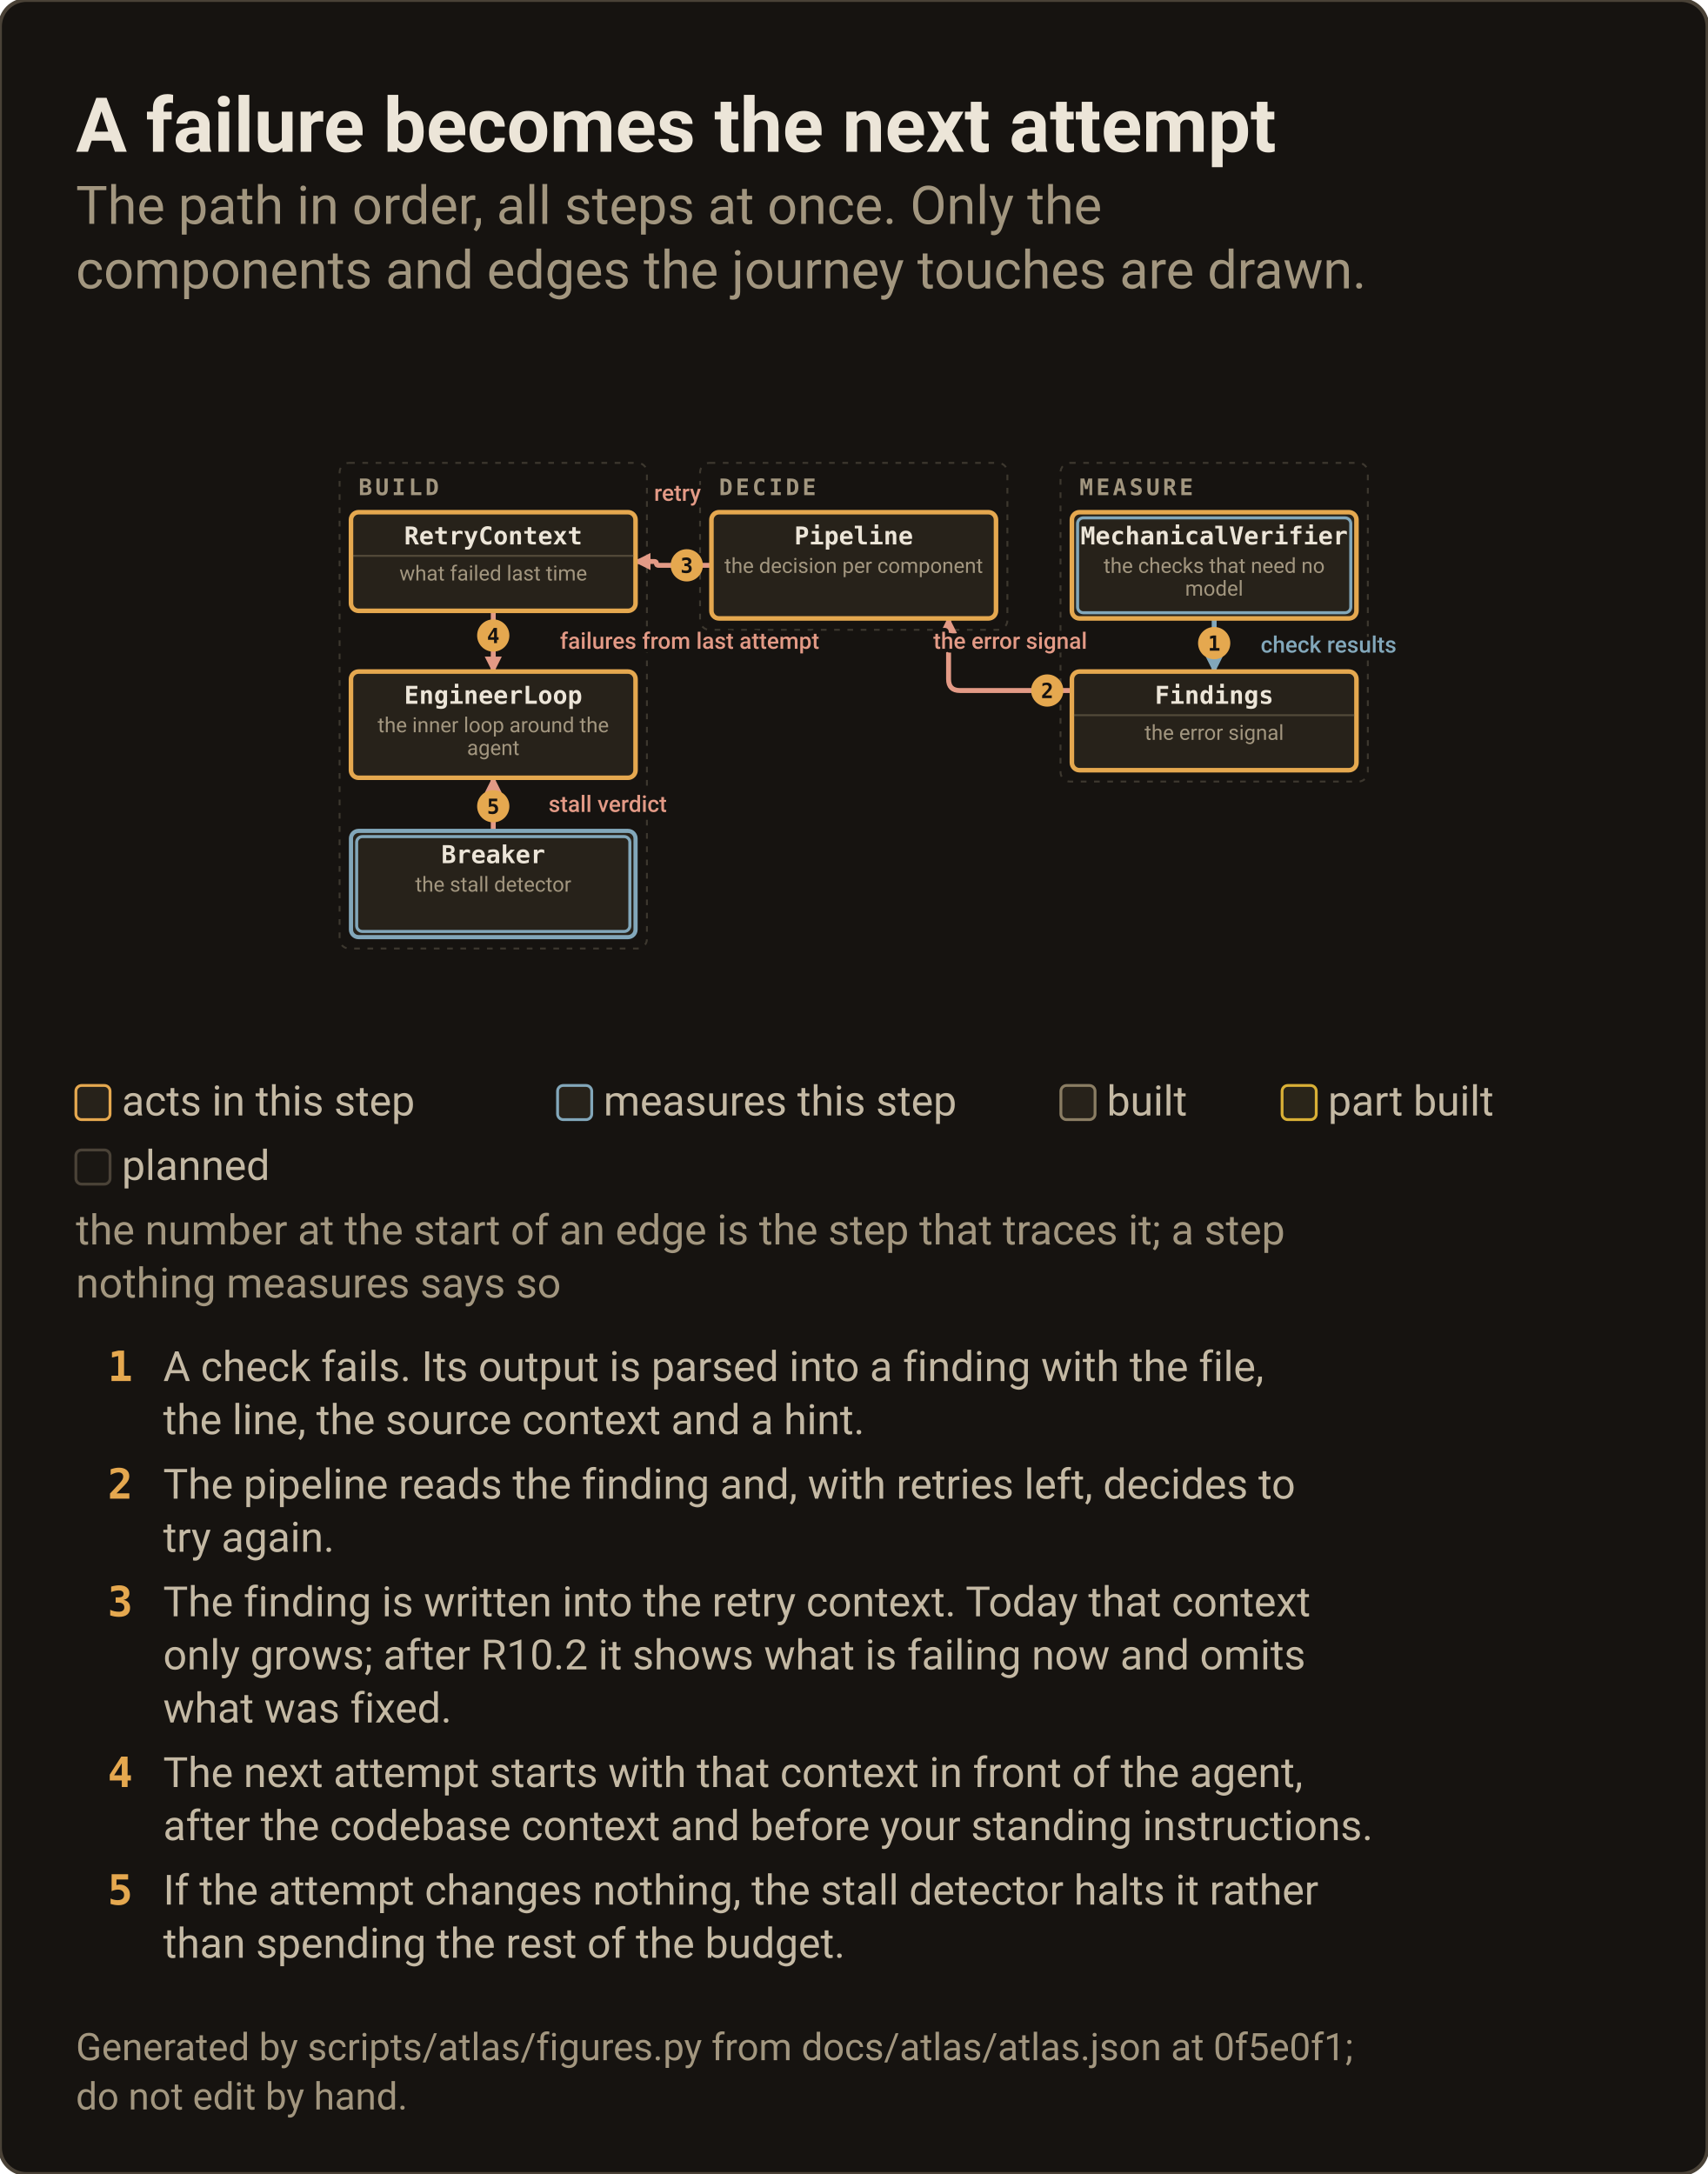
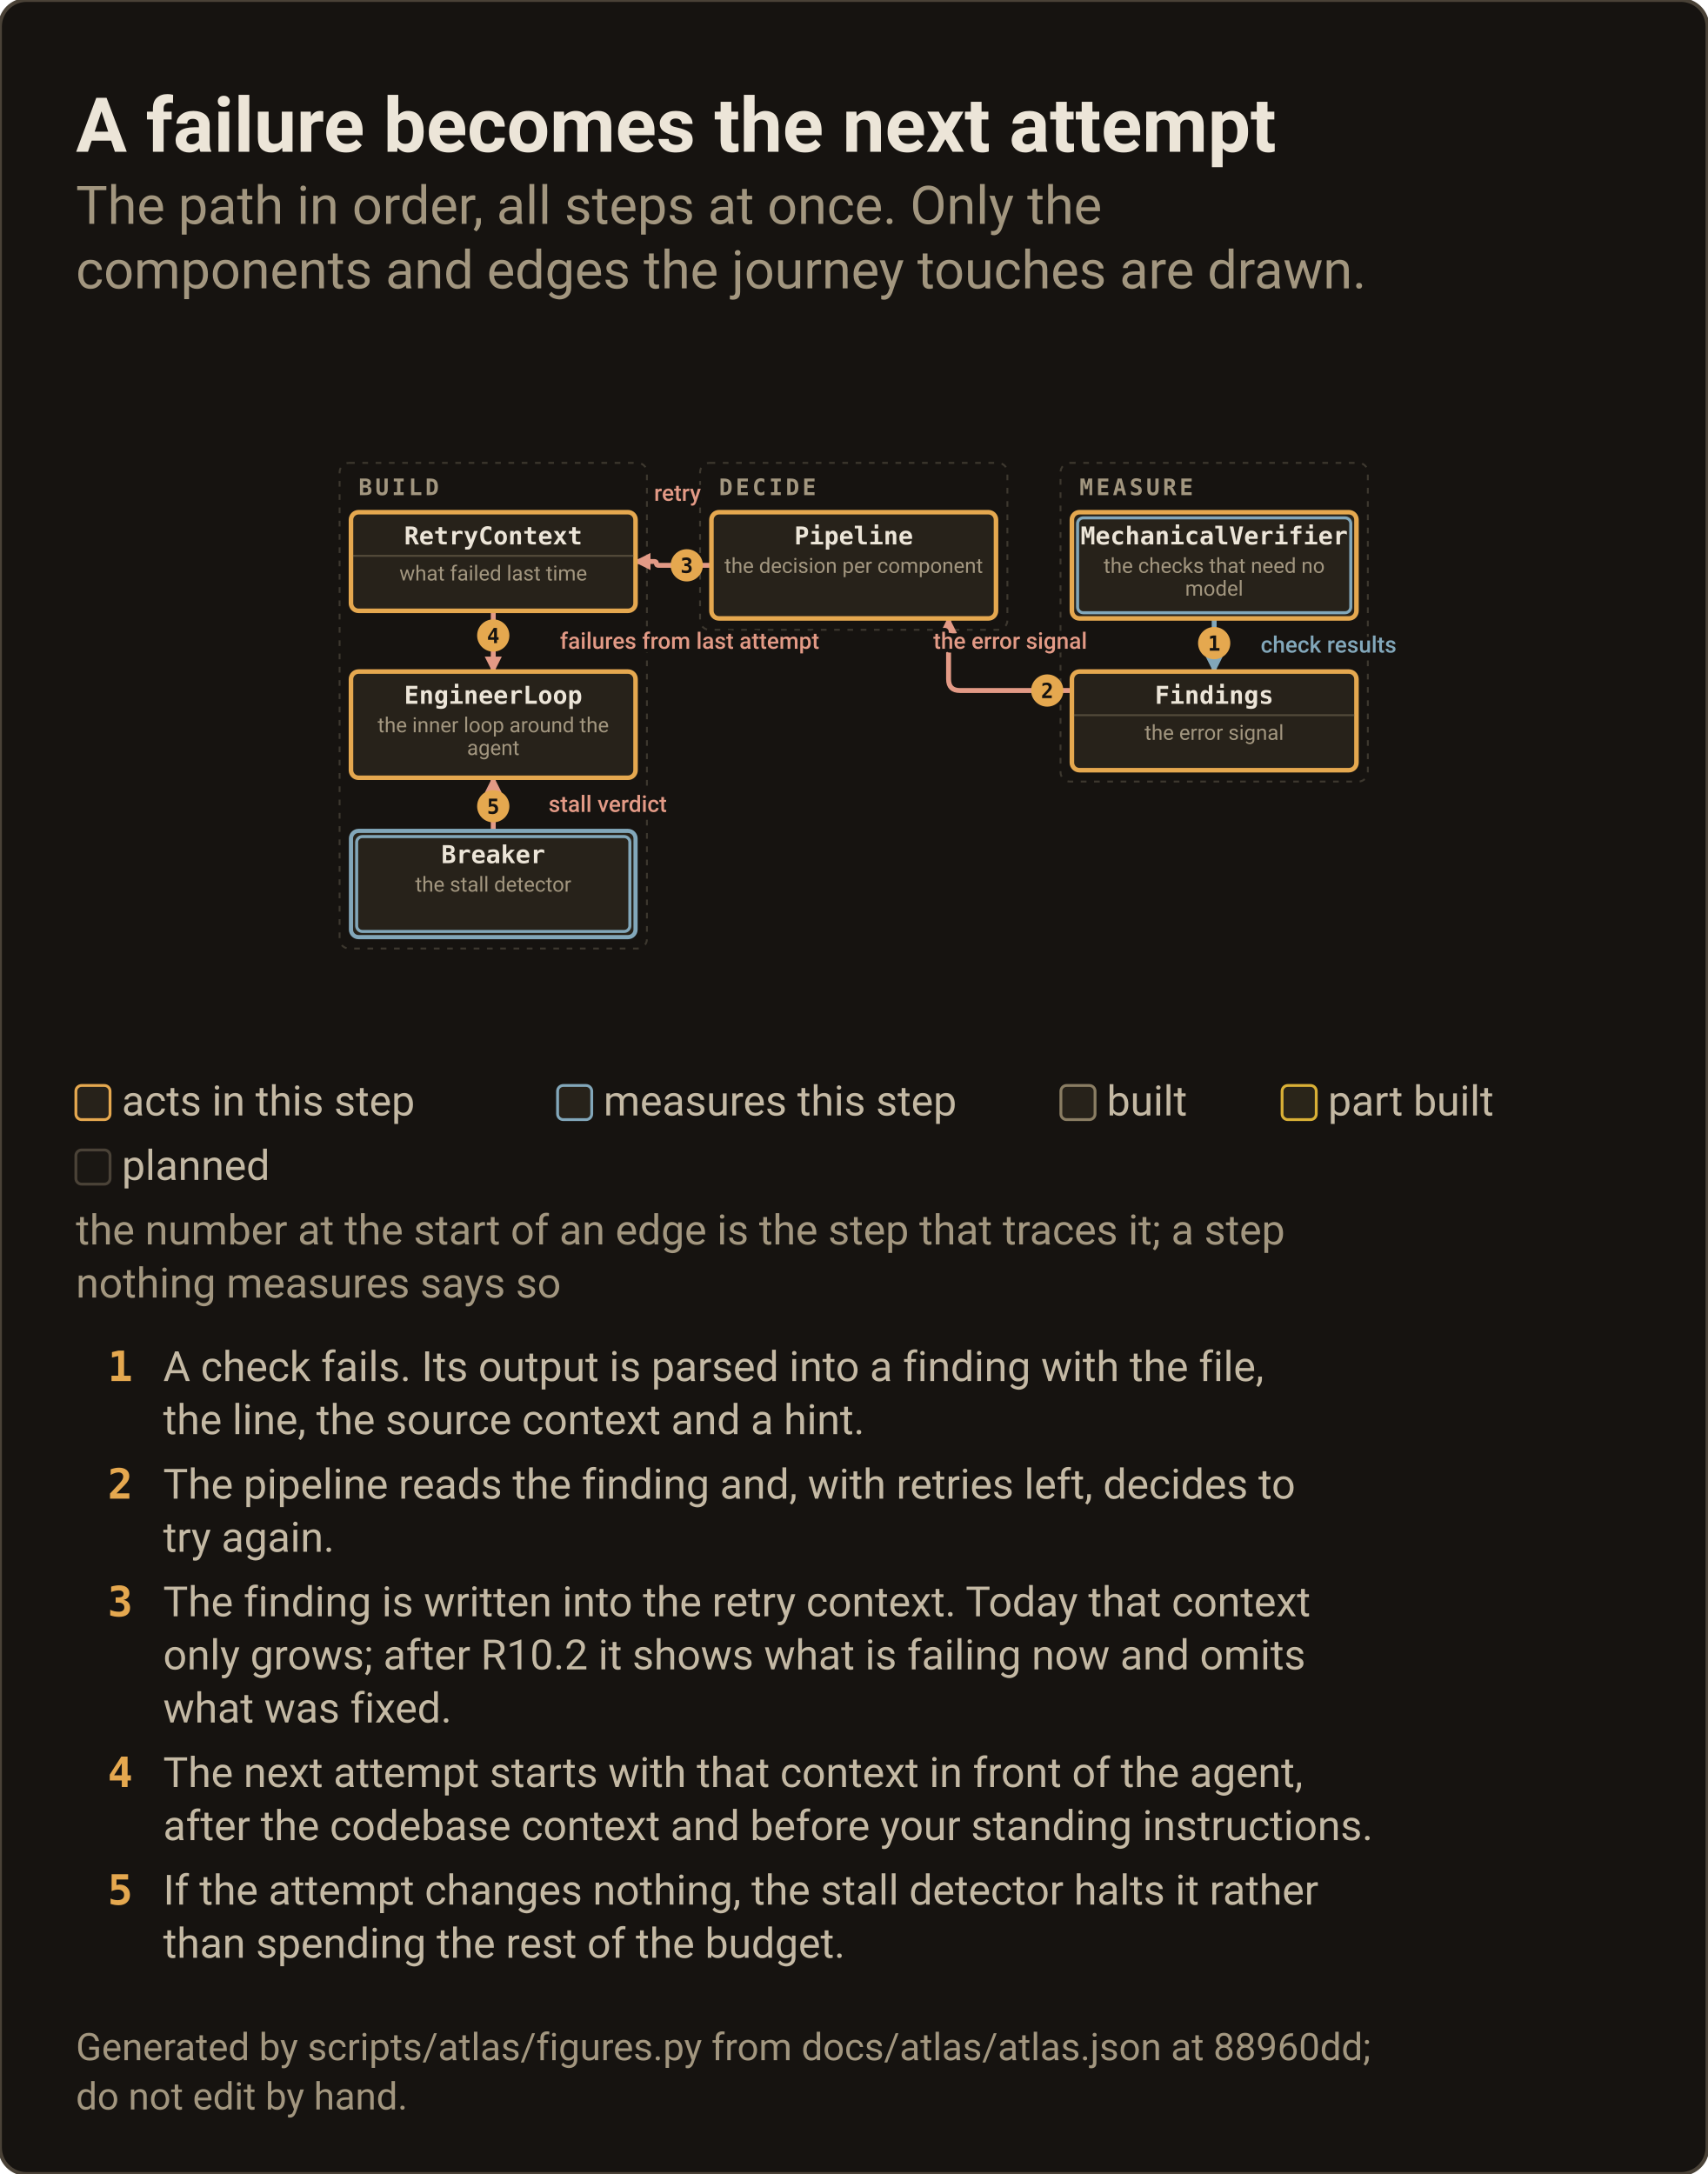
<svg xmlns="http://www.w3.org/2000/svg" width="900" height="1146" viewBox="0 0 900 1146" role="img" aria-label="Journey: A failure becomes the next attempt">
  <rect x="0" y="0" width="900" height="1146" rx="14" fill="#161310" stroke="#4A4237" stroke-width="2" />
  <text x="40.0" y="80.0" class="c0">A failure becomes the next attempt</text>
  <text x="40.0" y="118.0" class="c1">The path in order, all steps at once. Only the</text>
  <text x="40.0" y="152.0" class="c1">components and edges the journey touches are drawn.</text>
  <svg id="map" x="171.0" y="170.0" width="558" height="380" viewBox="0 0 558 380" overflow="visible">
    <defs>
      <marker id="map-m-work" viewBox="0 0 8 8" refX="7" refY="4" markerUnits="userSpaceOnUse" markerWidth="9" markerHeight="9" orient="auto-start-reverse">
        <path d="M0,0 L8,4 L0,8 z" fill="#D9CDB2" />
      </marker>
      <marker id="map-m-measure" viewBox="0 0 8 8" refX="7" refY="4" markerUnits="userSpaceOnUse" markerWidth="9" markerHeight="9" orient="auto-start-reverse">
        <path d="M0,0 L8,4 L0,8 z" fill="#82A7BA" />
      </marker>
      <marker id="map-m-feedback" viewBox="0 0 8 8" refX="7" refY="4" markerUnits="userSpaceOnUse" markerWidth="9" markerHeight="9" orient="auto-start-reverse">
        <path d="M0,0 L8,4 L0,8 z" fill="#E39A86" />
      </marker>
      <marker id="map-m-operator" viewBox="0 0 8 8" refX="7" refY="4" markerUnits="userSpaceOnUse" markerWidth="9" markerHeight="9" orient="auto-start-reverse">
        <path d="M0,0 L8,4 L0,8 z" fill="#DD9BBD" />
      </marker>
      <marker id="map-m-trust" viewBox="0 0 8 8" refX="7" refY="4" markerUnits="userSpaceOnUse" markerWidth="9" markerHeight="9" orient="auto-start-reverse">
        <path d="M0,0 L8,4 L0,8 z" fill="#B48EC9" />
      </marker>
      <marker id="map-m-learn" viewBox="0 0 8 8" refX="7" refY="4" markerUnits="userSpaceOnUse" markerWidth="9" markerHeight="9" orient="auto-start-reverse">
        <path d="M0,0 L8,4 L0,8 z" fill="#86C9A9" />
      </marker>
      <marker id="map-m-record" viewBox="0 0 8 8" refX="7" refY="4" markerUnits="userSpaceOnUse" markerWidth="9" markerHeight="9" orient="auto-start-reverse">
        <path d="M0,0 L8,4 L0,8 z" fill="#B7C27C" />
      </marker>
      <marker id="map-m-change" viewBox="0 0 8 8" refX="7" refY="4" markerUnits="userSpaceOnUse" markerWidth="9" markerHeight="9" orient="auto-start-reverse">
        <path d="M0,0 L8,4 L0,8 z" fill="#E26D5A" />
      </marker>
      <marker id="map-m-reach" viewBox="0 0 8 8" refX="7" refY="4" markerUnits="userSpaceOnUse" markerWidth="9" markerHeight="9" orient="auto-start-reverse">
        <path d="M0,0 L8,4 L0,8 z" fill="#E5A84F" />
      </marker>
    </defs>
    <style>#map .node.quiet{opacity:.42}#map .node.planned{opacity:.5}#map .node.planned.quiet{opacity:.3}#map .node.meas .node__box{stroke:#82A7BA;stroke-width:2.2}#map .node.acts .node__box{stroke:#E5A84F;stroke-width:2.4}#map .node__ring{display:none;fill:none;stroke:#82A7BA;stroke-width:1.6}#map .node.meas .node__ring{display:inline}#map .flow.planned{opacity:.35}#map .flowlbl.planned{opacity:.5}#map .flow.off,#map .flowlbl.off{display:none}#map .flow.hot{opacity:1;stroke-opacity:1;stroke-width:2.6}#map .flowlbl.hot{opacity:1}</style>
    <rect x="8.0" y="74.0" width="162.0" height="256.0" rx="5" fill="none" stroke="#A2967F" stroke-opacity=".28" stroke-width="1" stroke-dasharray="3 4" />
    <text x="18.0" y="91.0" class="t3">BUILD</text>
    <rect x="198.0" y="74.0" width="162.0" height="88.0" rx="5" fill="none" stroke="#A2967F" stroke-opacity=".28" stroke-width="1" stroke-dasharray="3 4" />
    <text x="208.0" y="91.0" class="t3">DECIDE</text>
    <rect x="388.0" y="74.0" width="162.0" height="168.0" rx="5" fill="none" stroke="#A2967F" stroke-opacity=".28" stroke-width="1" stroke-dasharray="3 4" />
    <text x="398.0" y="91.0" class="t3">MEASURE</text>
    <g data-layer="flow">
      <path id="map-f30" class="flow measure hot" data-edge="30" data-from="MechanicalVerifier" data-to="Findings" data-art="check results" data-kind="measure" data-layer="measure" d="M 469.0 156.0 L 469.0 184.0" fill="none" stroke="#82A7BA" stroke-opacity="0.82" stroke-width="1.2" stroke-linecap="round" marker-end="url(#map-m-measure)" />
      <path id="map-f35" class="flow decide hot" data-edge="35" data-from="Findings" data-to="Pipeline" data-art="the error signal" data-kind="decide" data-layer="feedback" d="M 394.0 194.0 L 335.0 194.0 Q 329.0 194.0 329.0 188.0 L 329.0 156.0" fill="none" stroke="#E39A86" stroke-opacity="0.82" stroke-width="1.2" stroke-linecap="round" marker-end="url(#map-m-feedback)" />
      <path id="map-f36" class="flow decide hot" data-edge="36" data-from="Pipeline" data-to="RetryContext" data-art="retry" data-kind="decide" data-layer="feedback" d="M 204.0 128.0 L 176.0 128.0 Q 175.0 128.0 175.0 127.0 L 175.0 127.0 Q 175.0 126.0 174.0 126.0 L 164.0 126.0" fill="none" stroke="#E39A86" stroke-opacity="0.82" stroke-width="1.2" stroke-linecap="round" marker-end="url(#map-m-feedback)" />
      <path id="map-f15" class="flow build hot" data-edge="15" data-from="RetryContext" data-to="EngineerLoop" data-art="failures from last attempt" data-kind="build" data-layer="feedback" d="M 89.0 152.0 L 89.0 184.0" fill="none" stroke="#E39A86" stroke-opacity="0.82" stroke-width="1.2" stroke-linecap="round" marker-end="url(#map-m-feedback)" />
      <path id="map-f21" class="flow build hot" data-edge="21" data-from="Breaker" data-to="EngineerLoop" data-art="stall verdict" data-kind="build" data-layer="feedback" d="M 89.0 268.0 L 89.0 240.0" fill="none" stroke="#E39A86" stroke-opacity="0.82" stroke-width="1.2" stroke-linecap="round" marker-end="url(#map-m-feedback)" />
    </g>
    <g class="node built acts" data-id="RetryContext" data-kind="store" data-state="built" data-region="build" role="button" tabindex="0" aria-label="RetryContext, what failed last time, built">
      <rect class="node__box" x="14.0" y="100.0" width="150.0" height="52.0" rx="4.0" fill="#27221A" stroke="#8A7D63" stroke-width="1.1" />
      <rect class="node__ring" x="17.0" y="103.0" width="144.0" height="46.0" rx="3.0" />
      <text x="89.0" y="117.0" class="t4">RetryContext</text>
      <line x1="15.0" y1="123.0" x2="163.0" y2="123.0" stroke="#8A7D63" stroke-opacity=".45" stroke-width="1" />
      <g data-layer="job">
        <text x="89.0" y="136.0" class="t5">what failed last time</text>
      </g>
    </g>
    <g class="node built acts" data-id="EngineerLoop" data-kind="component" data-state="built" data-region="build" role="button" tabindex="0" aria-label="EngineerLoop, the inner loop around the agent, built">
      <rect class="node__box" x="14.0" y="184.0" width="150.0" height="56.0" rx="4.0" fill="#27221A" stroke="#8A7D63" stroke-width="1.1" />
      <rect class="node__ring" x="17.0" y="187.0" width="144.0" height="50.0" rx="3.0" />
      <text x="89.0" y="201.0" class="t4">EngineerLoop</text>
      <g data-layer="job">
        <text x="89.0" y="216.0" class="t5">the inner loop around the</text>
        <text x="89.0" y="228.0" class="t5">agent</text>
      </g>
    </g>
    <g class="node built meas" data-id="Breaker" data-kind="component" data-state="built" data-region="build" role="button" tabindex="0" aria-label="Breaker, the stall detector, built">
      <rect class="node__box" x="14.0" y="268.0" width="150.0" height="56.0" rx="4.0" fill="#27221A" stroke="#8A7D63" stroke-width="1.1" />
      <rect class="node__ring" x="17.0" y="271.0" width="144.0" height="50.0" rx="3.0" />
      <text x="89.0" y="285.0" class="t4">Breaker</text>
      <g data-layer="job">
        <text x="89.0" y="300.0" class="t5">the stall detector</text>
      </g>
    </g>
    <g class="node built acts meas" data-id="MechanicalVerifier" data-kind="component" data-state="built" data-region="measure" role="button" tabindex="0" aria-label="MechanicalVerifier, the checks that need no model, built">
      <rect class="node__box" x="394.0" y="100.0" width="150.0" height="56.0" rx="4.0" fill="#27221A" stroke="#8A7D63" stroke-width="1.1" />
      <rect class="node__ring" x="397.0" y="103.0" width="144.0" height="50.0" rx="3.0" />
      <text x="469.0" y="117.0" class="t4">MechanicalVerifier</text>
      <g data-layer="job">
        <text x="469.0" y="132.0" class="t5">the checks that need no</text>
        <text x="469.0" y="144.0" class="t5">model</text>
      </g>
    </g>
    <g class="node built acts" data-id="Findings" data-kind="store" data-state="built" data-region="measure" role="button" tabindex="0" aria-label="Findings, the error signal, built">
      <rect class="node__box" x="394.0" y="184.0" width="150.0" height="52.0" rx="4.0" fill="#27221A" stroke="#8A7D63" stroke-width="1.1" />
      <rect class="node__ring" x="397.0" y="187.0" width="144.0" height="46.0" rx="3.0" />
      <text x="469.0" y="201.0" class="t4">Findings</text>
      <line x1="395.0" y1="207.0" x2="543.0" y2="207.0" stroke="#8A7D63" stroke-opacity=".45" stroke-width="1" />
      <g data-layer="job">
        <text x="469.0" y="220.0" class="t5">the error signal</text>
      </g>
    </g>
    <g class="node built acts" data-id="Pipeline" data-kind="component" data-state="built" data-region="decide" role="button" tabindex="0" aria-label="Pipeline, the decision per component, built">
      <rect class="node__box" x="204.0" y="100.0" width="150.0" height="56.0" rx="4.0" fill="#27221A" stroke="#8A7D63" stroke-width="1.1" />
      <rect class="node__ring" x="207.0" y="103.0" width="144.0" height="50.0" rx="3.0" />
      <text x="279.0" y="117.0" class="t4">Pipeline</text>
      <g data-layer="job">
        <text x="279.0" y="132.0" class="t5">the decision per component</text>
      </g>
    </g>
    <g data-layer="flow">
      <g class="flowlbl measure hot" data-edge="30" data-from="MechanicalVerifier" data-to="Findings" data-layer="measure">
        <text x="529.3" y="174.0" class="t1">check results</text>
      </g>
      <g class="flowlbl decide hot" data-edge="35" data-from="Findings" data-to="Pipeline" data-layer="feedback">
        <text x="361.5" y="172.0" class="t2">the error signal</text>
      </g>
      <g class="flowlbl decide hot" data-edge="36" data-from="Pipeline" data-to="RetryContext" data-layer="feedback">
        <text x="186.1" y="94.0" class="t2">retry</text>
      </g>
      <g class="flowlbl build hot" data-edge="15" data-from="RetryContext" data-to="EngineerLoop" data-layer="feedback">
        <text x="192.5" y="172.0" class="t2">failures from last attempt</text>
      </g>
      <g class="flowlbl build hot" data-edge="21" data-from="Breaker" data-to="EngineerLoop" data-layer="feedback">
        <text x="149.3" y="258.0" class="t2">stall verdict</text>
      </g>
    </g>
    <g data-layer="steps">
      <g class="step" data-edge="30">
        <circle cx="469.0" cy="169.0" r="8.5" fill="#E5A84F" />
        <text x="469.0" y="173.0" class="t0">1</text>
      </g>
      <g class="step" data-edge="35">
        <circle cx="381.0" cy="194.0" r="8.5" fill="#E5A84F" />
        <text x="381.0" y="198.0" class="t0">2</text>
      </g>
      <g class="step" data-edge="36">
        <circle cx="191.0" cy="128.0" r="8.5" fill="#E5A84F" />
        <text x="191.0" y="132.0" class="t0">3</text>
      </g>
      <g class="step" data-edge="15">
        <circle cx="89.0" cy="165.0" r="8.5" fill="#E5A84F" />
        <text x="89.0" y="169.0" class="t0">4</text>
      </g>
      <g class="step" data-edge="21">
        <circle cx="89.0" cy="255.0" r="8.5" fill="#E5A84F" />
        <text x="89.0" y="259.0" class="t0">5</text>
      </g>
    </g>
    <style>#map .t0{font-family:ui-monospace,"SF Mono",SFMono-Regular,"JetBrains Mono",Menlo,Consolas,monospace;font-size:11.0px;font-weight:700;fill:#161310;text-anchor:middle}#map .t1{font-family:ui-sans-serif,system-ui,-apple-system,"SF Pro Text","Segoe UI",Roboto,"Helvetica Neue",Arial,sans-serif;font-size:12.0px;font-weight:500;fill:#82A7BA;text-anchor:middle;paint-order:stroke;stroke:#161310;stroke-width:4;stroke-linejoin:round}#map .t2{font-family:ui-sans-serif,system-ui,-apple-system,"SF Pro Text","Segoe UI",Roboto,"Helvetica Neue",Arial,sans-serif;font-size:12.0px;font-weight:500;fill:#E39A86;text-anchor:middle;paint-order:stroke;stroke:#161310;stroke-width:4;stroke-linejoin:round}#map .t3{font-family:ui-monospace,"SF Mono",SFMono-Regular,"JetBrains Mono",Menlo,Consolas,monospace;font-size:12.0px;font-weight:600;fill:#A2967F;text-anchor:start;letter-spacing:.13em}#map .t4{font-family:ui-monospace,"SF Mono",SFMono-Regular,"JetBrains Mono",Menlo,Consolas,monospace;font-size:13.0px;font-weight:600;fill:#ECE5D8;text-anchor:middle}#map .t5{font-family:ui-sans-serif,system-ui,-apple-system,"SF Pro Text","Segoe UI",Roboto,"Helvetica Neue",Arial,sans-serif;font-size:11.0px;font-weight:400;fill:#A2967F;text-anchor:middle}</style>
  </svg>
  <rect x="40.0" y="572.2" width="18" height="18" rx="3" fill="#27221A" stroke="#E5A84F" stroke-width="1.5" />
  <text x="64.2" y="588.0" class="c2">acts in this step</text>
  <rect x="293.9" y="572.2" width="18" height="18" rx="3" fill="#27221A" stroke="#82A7BA" stroke-width="1.5" />
  <text x="318.1" y="588.0" class="c2">measures this step</text>
  <rect x="559.2" y="572.2" width="18" height="18" rx="3" fill="#27221A" stroke="#8A7D63" stroke-width="1.5" />
  <text x="583.4" y="588.0" class="c2">built</text>
  <rect x="675.8" y="572.2" width="18" height="18" rx="3" fill="#2A2519" stroke="#D9B036" stroke-width="1.5" />
  <text x="700.0" y="588.0" class="c2">part built</text>
  <rect x="40.0" y="606.2" width="18" height="18" rx="3" fill="#1A1713" stroke="#4A4237" stroke-width="1.5" />
  <text x="64.2" y="622.0" class="c2">planned</text>
  <text x="40.0" y="656.0" class="c3">the number at the start of an edge is the step that traces it; a step</text>
  <text x="40.0" y="684.0" class="c3">nothing measures says so</text>
  <text x="70.0" y="728.0" class="c4">1</text>
  <text x="86.0" y="728.0" class="c2">A check fails. Its output is parsed into a finding with the file,</text>
  <text x="86.0" y="756.0" class="c2">the line, the source context and a hint.</text>
  <text x="70.0" y="790.0" class="c4">2</text>
  <text x="86.0" y="790.0" class="c2">The pipeline reads the finding and, with retries left, decides to</text>
  <text x="86.0" y="818.0" class="c2">try again.</text>
  <text x="70.0" y="852.0" class="c4">3</text>
  <text x="86.0" y="852.0" class="c2">The finding is written into the retry context. Today that context</text>
  <text x="86.0" y="880.0" class="c2">only grows; after R10.2 it shows what is failing now and omits</text>
  <text x="86.0" y="908.0" class="c2">what was fixed.</text>
  <text x="70.0" y="942.0" class="c4">4</text>
  <text x="86.0" y="942.0" class="c2">The next attempt starts with that context in front of the agent,</text>
  <text x="86.0" y="970.0" class="c2">after the codebase context and before your standing instructions.</text>
  <text x="70.0" y="1004.0" class="c4">5</text>
  <text x="86.0" y="1004.0" class="c2">If the attempt changes nothing, the stall detector halts it rather</text>
  <text x="86.0" y="1032.0" class="c2">than spending the rest of the budget.</text>
-   <text x="40.0" y="1086.0" class="c5">Generated by scripts/atlas/figures.py from docs/atlas/atlas.json at 0f5e0f1;</text>
+   <text x="40.0" y="1086.0" class="c5">Generated by scripts/atlas/figures.py from docs/atlas/atlas.json at 88960dd;</text>
  <text x="40.0" y="1112.0" class="c5">do not edit by hand.</text>
  <style>.c0{font-family:ui-sans-serif,system-ui,-apple-system,"SF Pro Text","Segoe UI",Roboto,"Helvetica Neue",Arial,sans-serif;font-size:40.0px;font-weight:600;fill:#ECE5D8;text-anchor:start}.c1{font-family:ui-sans-serif,system-ui,-apple-system,"SF Pro Text","Segoe UI",Roboto,"Helvetica Neue",Arial,sans-serif;font-size:28.0px;font-weight:400;fill:#A2967F;text-anchor:start}.c2{font-family:ui-sans-serif,system-ui,-apple-system,"SF Pro Text","Segoe UI",Roboto,"Helvetica Neue",Arial,sans-serif;font-size:22.0px;font-weight:400;fill:#C4B9A4;text-anchor:start}.c3{font-family:ui-sans-serif,system-ui,-apple-system,"SF Pro Text","Segoe UI",Roboto,"Helvetica Neue",Arial,sans-serif;font-size:22.0px;font-weight:400;fill:#A2967F;text-anchor:start}.c4{font-family:ui-monospace,"SF Mono",SFMono-Regular,"JetBrains Mono",Menlo,Consolas,monospace;font-size:22.0px;font-weight:700;fill:#E5A84F;text-anchor:end}.c5{font-family:ui-sans-serif,system-ui,-apple-system,"SF Pro Text","Segoe UI",Roboto,"Helvetica Neue",Arial,sans-serif;font-size:20.0px;font-weight:400;fill:#A2967F;text-anchor:start}</style>
</svg>
